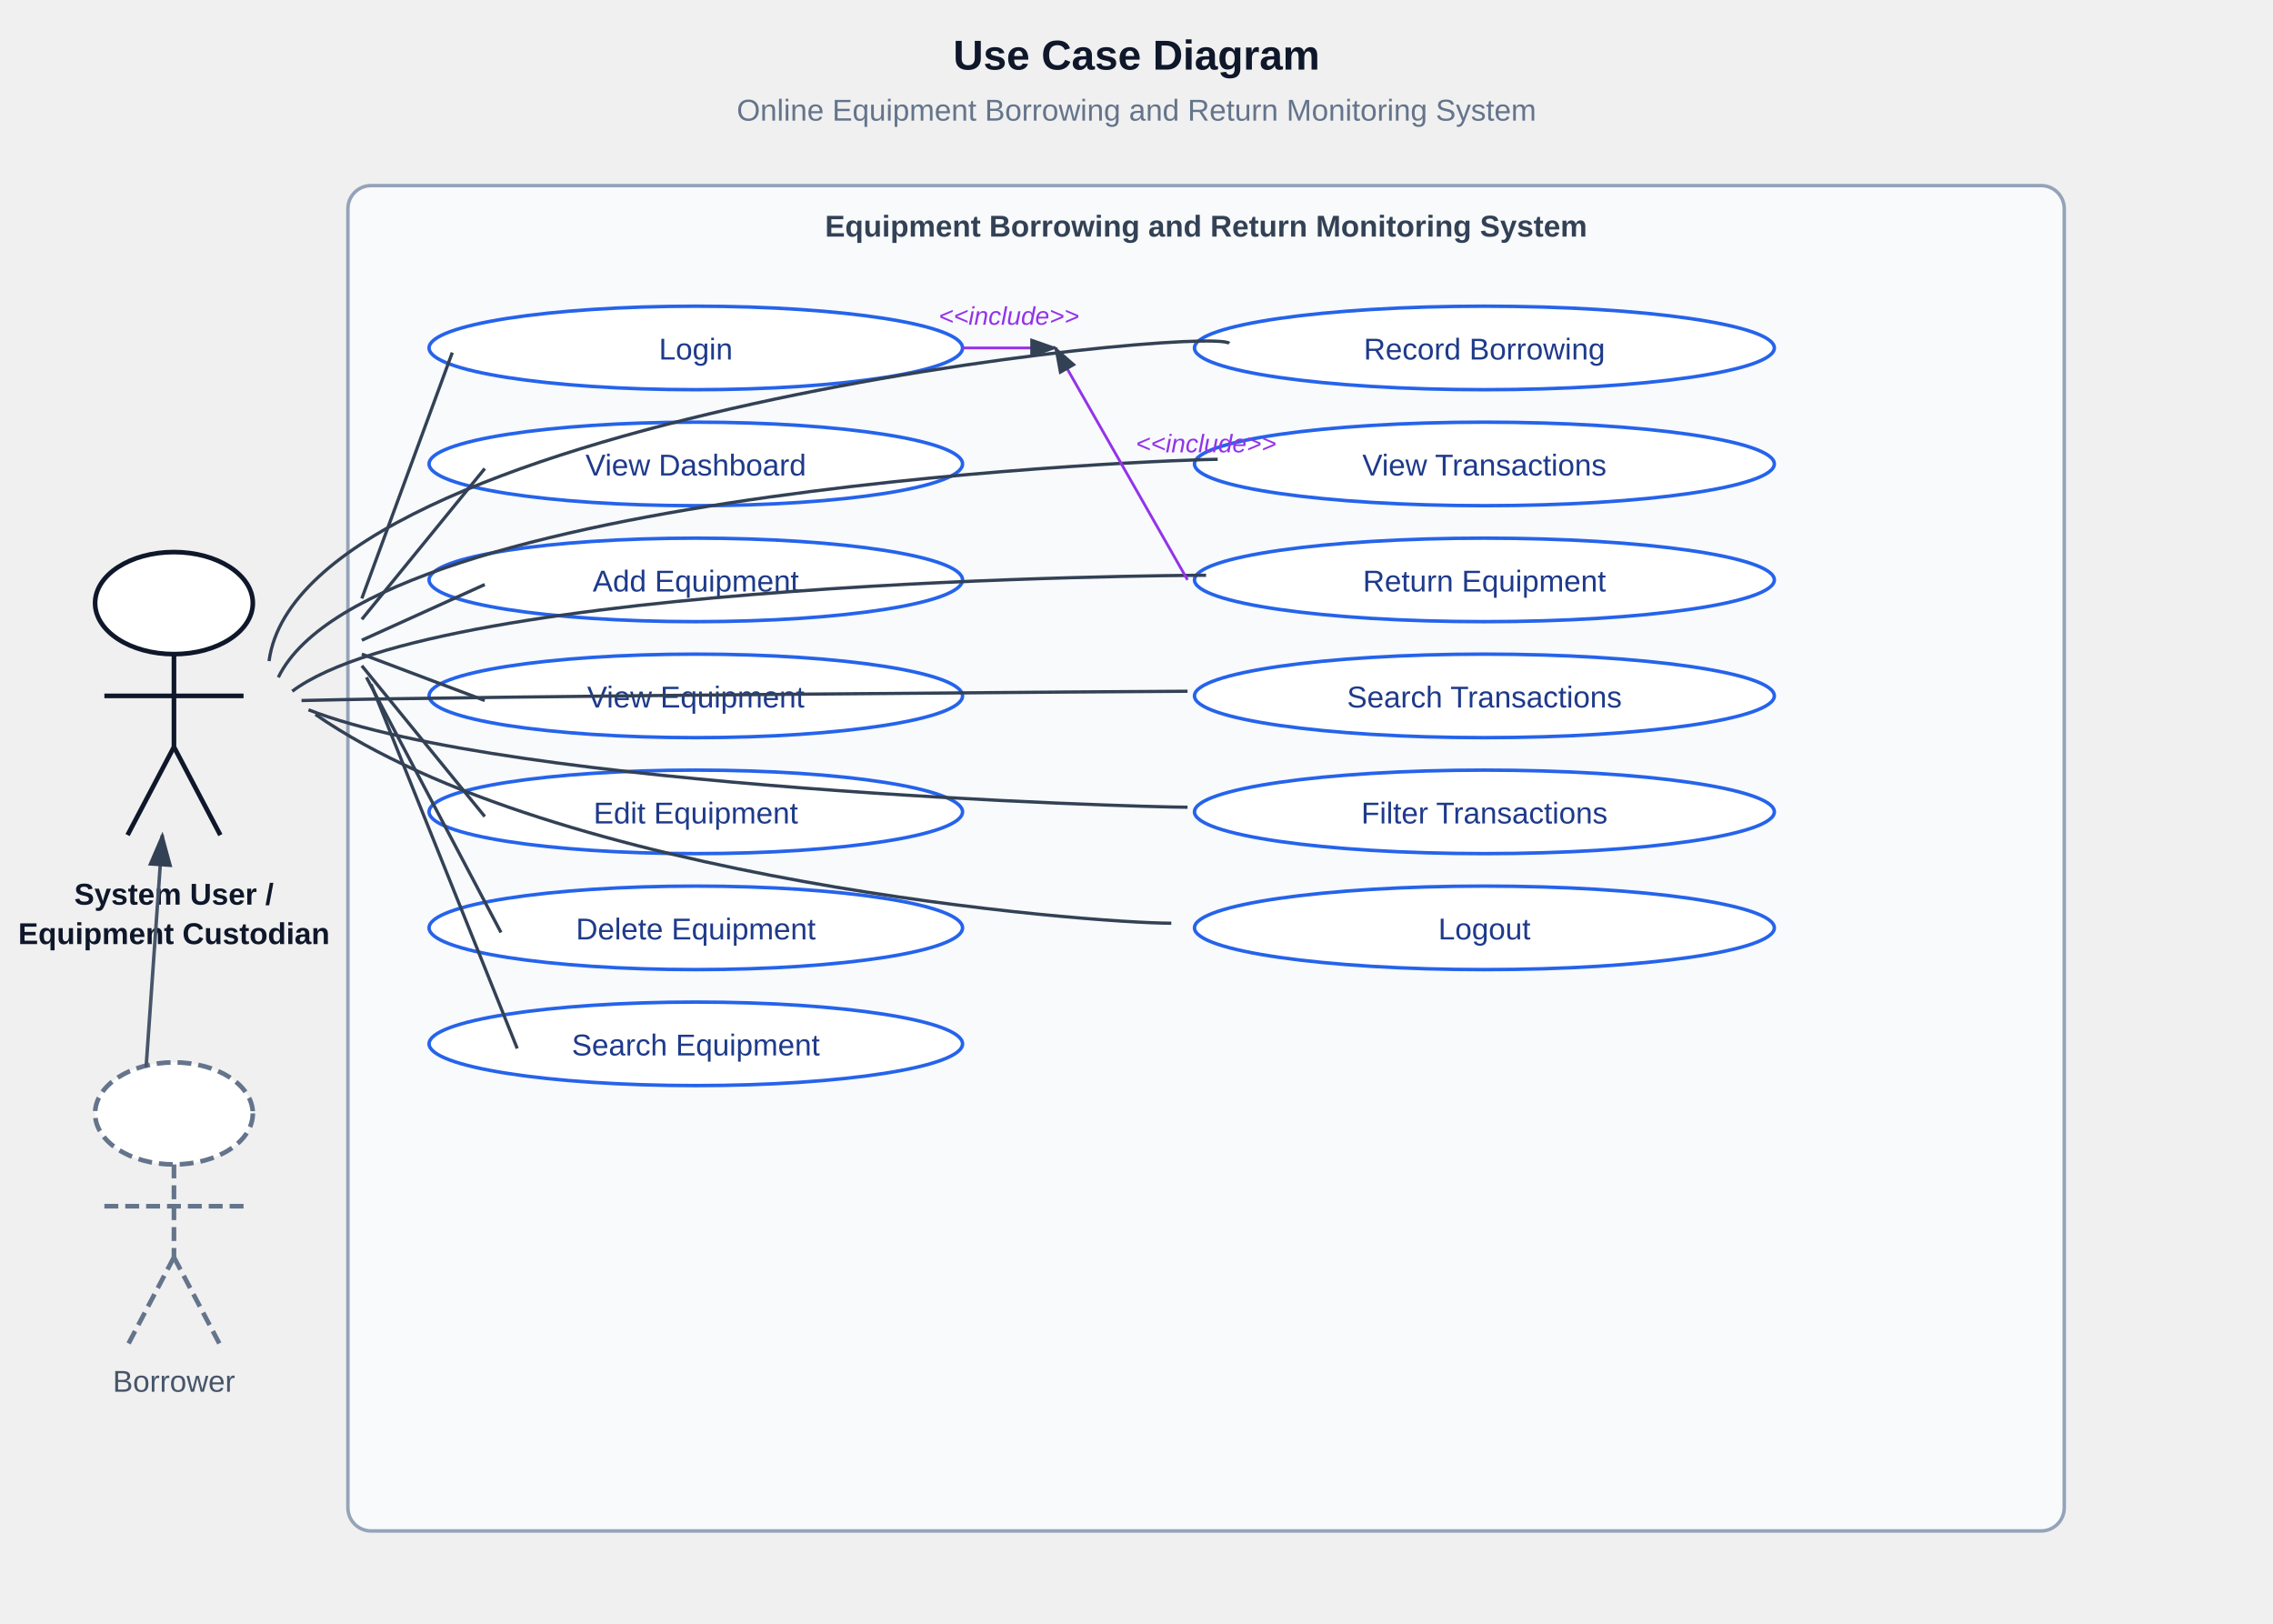
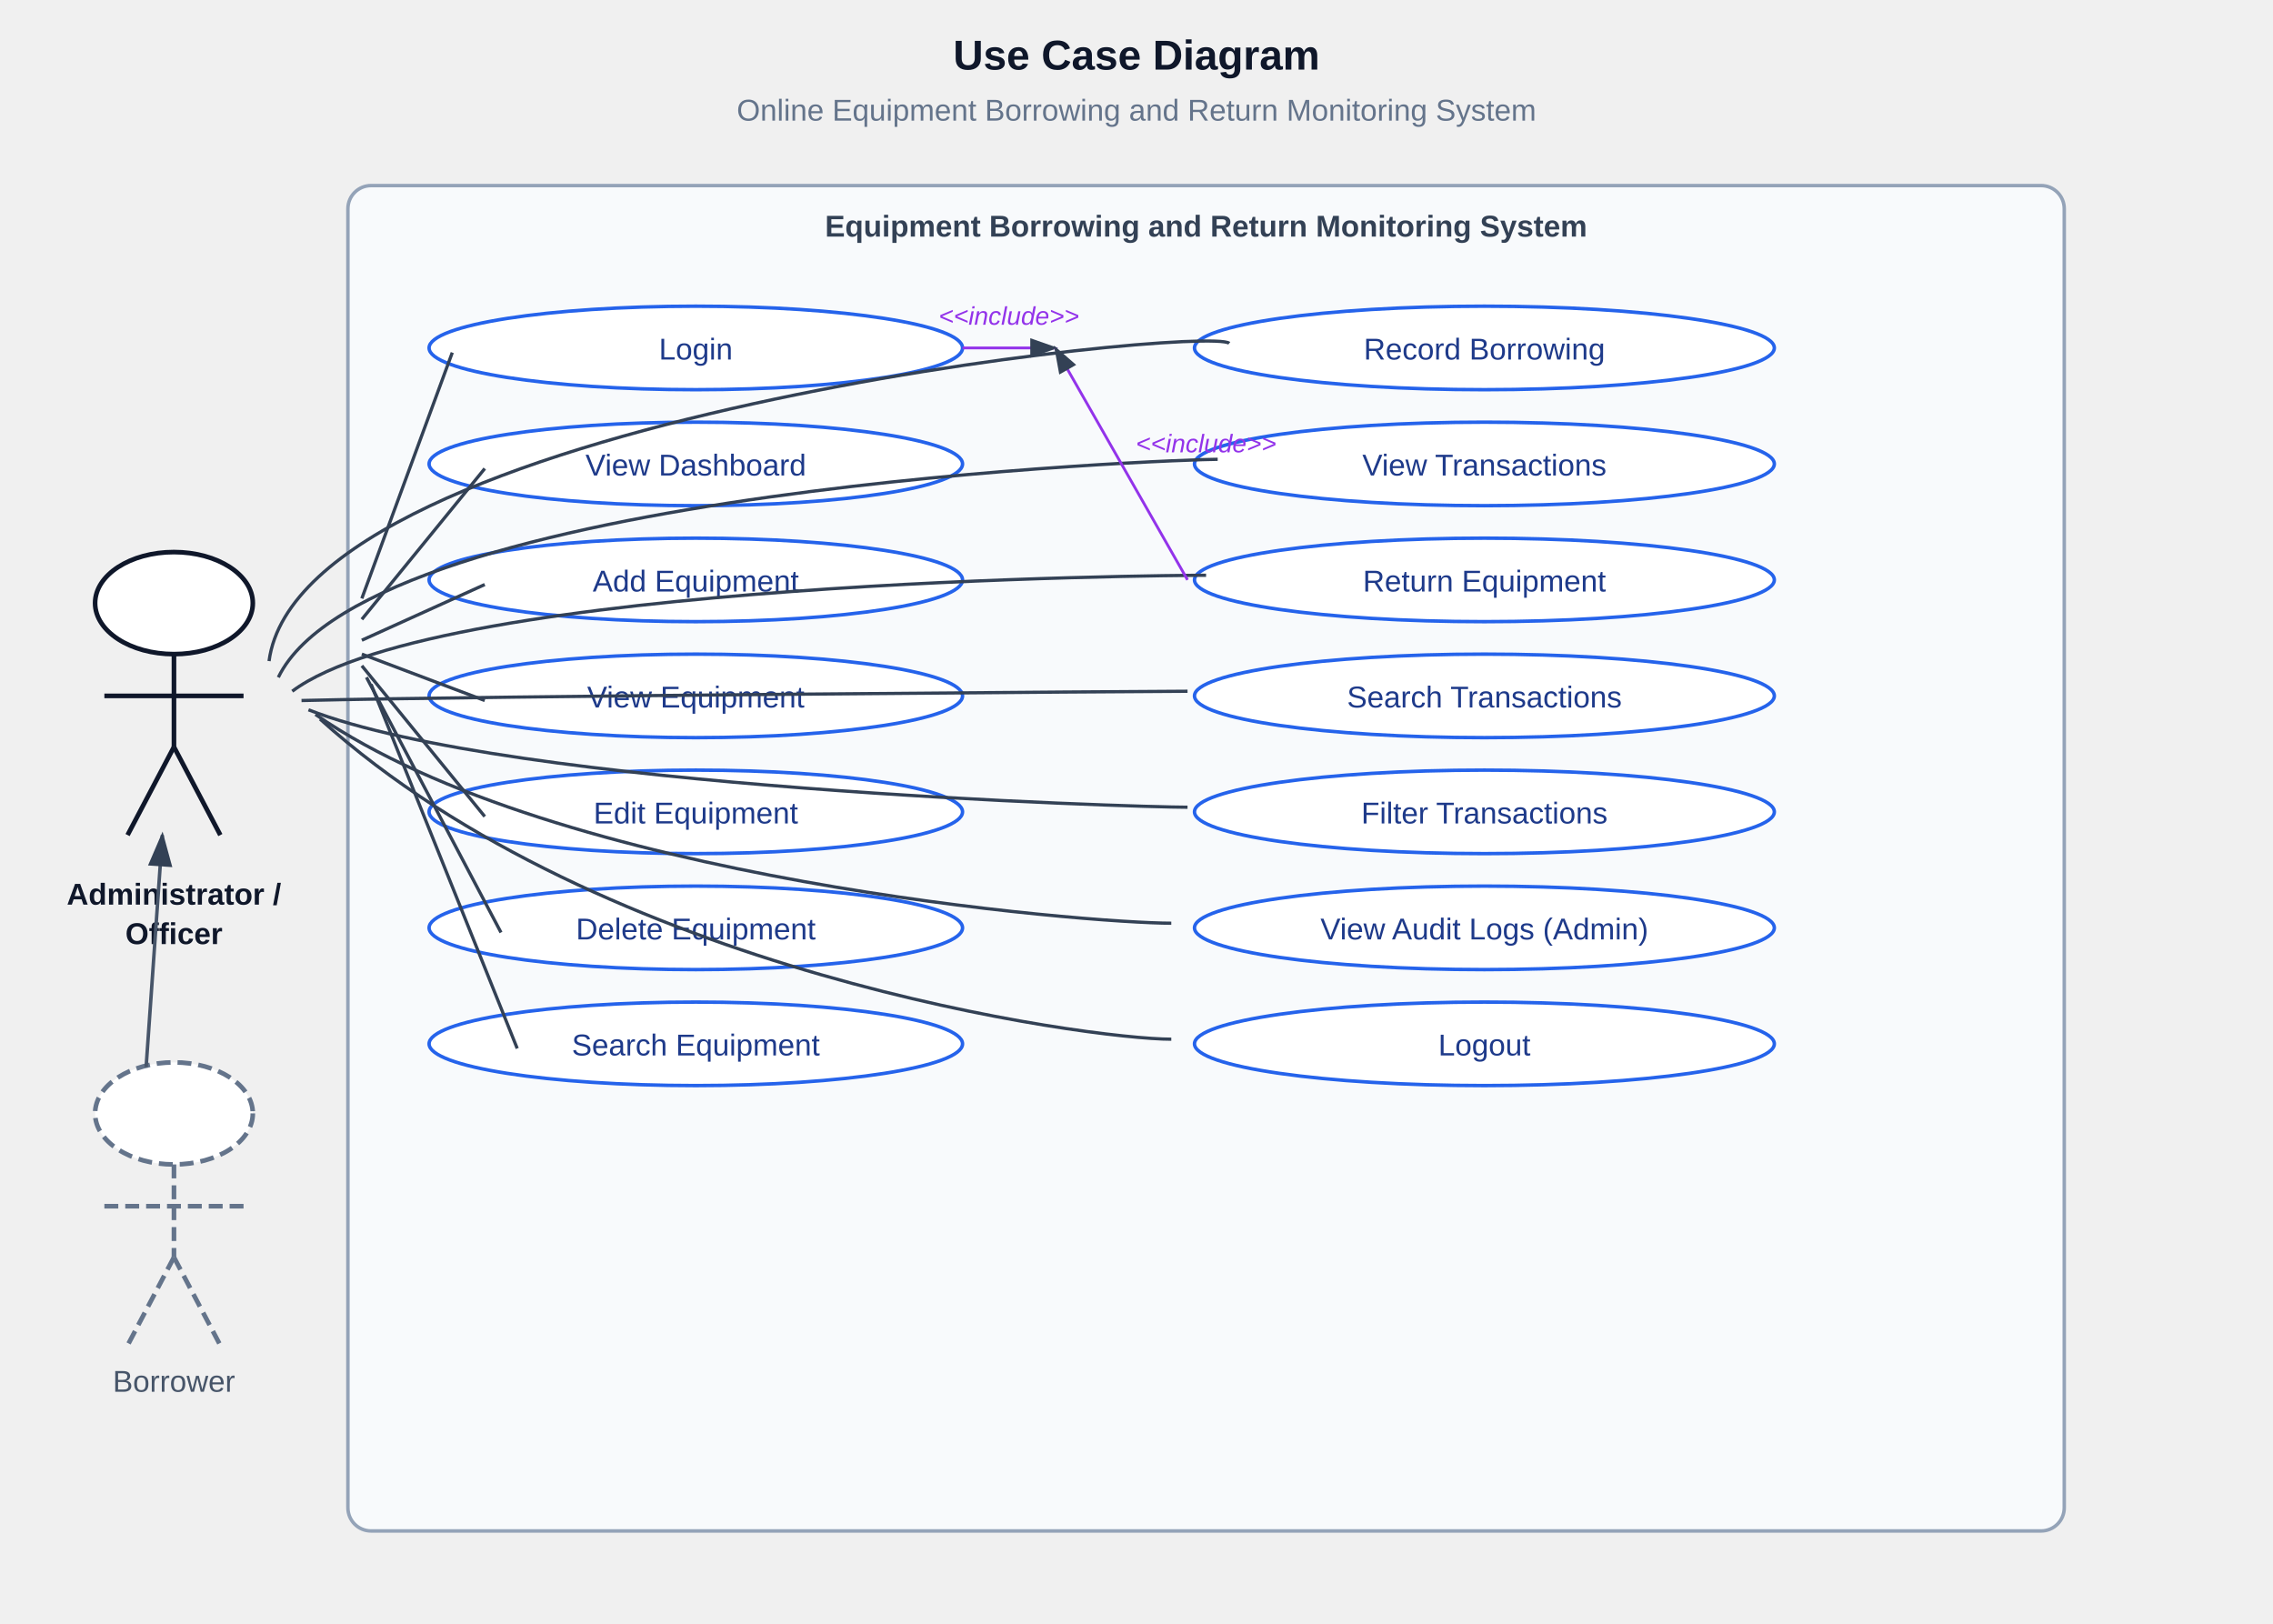
<svg xmlns="http://www.w3.org/2000/svg" viewBox="0 0 980 700" font-family="Segoe UI, Arial, sans-serif">
  <defs>
    <marker id="arrow" markerWidth="10" markerHeight="7" refX="9" refY="3.5" orient="auto">
      <polygon points="0 0, 10 3.5, 0 7" fill="#334155" />
    </marker>
  </defs>
  <text x="490" y="30" text-anchor="middle" font-size="18" font-weight="bold" fill="#0f172a">Use Case Diagram</text>
  <text x="490" y="52" text-anchor="middle" font-size="13" fill="#64748b">Online Equipment Borrowing and Return Monitoring System</text>
  <rect x="150" y="80" width="740" height="580" rx="10" fill="#f8fafc" stroke="#94a3b8" stroke-width="1.5" />
  <text x="520" y="102" text-anchor="middle" font-size="13" font-weight="bold" fill="#334155">Equipment Borrowing and Return Monitoring System</text>
  <ellipse cx="75" cy="260" rx="34" ry="22" fill="#ffffff" stroke="#0f172a" stroke-width="2" />
  <line x1="75" y1="282" x2="75" y2="322" stroke="#0f172a" stroke-width="2" />
  <line x1="45" y1="300" x2="105" y2="300" stroke="#0f172a" stroke-width="2" />
  <line x1="75" y1="322" x2="55" y2="360" stroke="#0f172a" stroke-width="2" />
  <line x1="75" y1="322" x2="95" y2="360" stroke="#0f172a" stroke-width="2" />
-   <text x="75" y="390" text-anchor="middle" font-size="13" font-weight="bold" fill="#0f172a">System User /</text>
-   <text x="75" y="407" text-anchor="middle" font-size="13" font-weight="bold" fill="#0f172a">Equipment Custodian</text>
+   <text x="75" y="390" text-anchor="middle" font-size="13" font-weight="bold" fill="#0f172a">Administrator /</text>
+   <text x="75" y="407" text-anchor="middle" font-size="13" font-weight="bold" fill="#0f172a">Officer</text>
  <ellipse cx="75" cy="480" rx="34" ry="22" fill="#ffffff" stroke="#64748b" stroke-width="2" stroke-dasharray="6 3" />
  <line x1="75" y1="502" x2="75" y2="542" stroke="#64748b" stroke-width="2" stroke-dasharray="6 3" />
  <line x1="45" y1="520" x2="105" y2="520" stroke="#64748b" stroke-width="2" stroke-dasharray="6 3" />
  <line x1="75" y1="542" x2="55" y2="580" stroke="#64748b" stroke-width="2" stroke-dasharray="6 3" />
  <line x1="75" y1="542" x2="95" y2="580" stroke="#64748b" stroke-width="2" stroke-dasharray="6 3" />
  <text x="75" y="600" text-anchor="middle" font-size="13" fill="#475569">Borrower</text>
  <line x1="63" y1="460" x2="70" y2="360" stroke="#475569" stroke-width="1.5" marker-end="url(#arrow)" />
  <ellipse cx="300" cy="150" rx="115" ry="18" fill="#ffffff" stroke="#2563eb" stroke-width="1.5" />
  <text x="300" y="155" text-anchor="middle" font-size="13" fill="#1e3a8a">Login</text>
  <ellipse cx="300" cy="200" rx="115" ry="18" fill="#ffffff" stroke="#2563eb" stroke-width="1.5" />
  <text x="300" y="205" text-anchor="middle" font-size="13" fill="#1e3a8a">View Dashboard</text>
  <ellipse cx="300" cy="250" rx="115" ry="18" fill="#ffffff" stroke="#2563eb" stroke-width="1.5" />
  <text x="300" y="255" text-anchor="middle" font-size="13" fill="#1e3a8a">Add Equipment</text>
  <ellipse cx="300" cy="300" rx="115" ry="18" fill="#ffffff" stroke="#2563eb" stroke-width="1.5" />
  <text x="300" y="305" text-anchor="middle" font-size="13" fill="#1e3a8a">View Equipment</text>
  <ellipse cx="300" cy="350" rx="115" ry="18" fill="#ffffff" stroke="#2563eb" stroke-width="1.5" />
  <text x="300" y="355" text-anchor="middle" font-size="13" fill="#1e3a8a">Edit Equipment</text>
  <ellipse cx="300" cy="400" rx="115" ry="18" fill="#ffffff" stroke="#2563eb" stroke-width="1.5" />
  <text x="300" y="405" text-anchor="middle" font-size="13" fill="#1e3a8a">Delete Equipment</text>
  <ellipse cx="300" cy="450" rx="115" ry="18" fill="#ffffff" stroke="#2563eb" stroke-width="1.5" />
  <text x="300" y="455" text-anchor="middle" font-size="13" fill="#1e3a8a">Search Equipment</text>
  <ellipse cx="640" cy="150" rx="125" ry="18" fill="#ffffff" stroke="#2563eb" stroke-width="1.5" />
  <text x="640" y="155" text-anchor="middle" font-size="13" fill="#1e3a8a">Record Borrowing</text>
  <ellipse cx="640" cy="200" rx="125" ry="18" fill="#ffffff" stroke="#2563eb" stroke-width="1.5" />
  <text x="640" y="205" text-anchor="middle" font-size="13" fill="#1e3a8a">View Transactions</text>
  <ellipse cx="640" cy="250" rx="125" ry="18" fill="#ffffff" stroke="#2563eb" stroke-width="1.5" />
  <text x="640" y="255" text-anchor="middle" font-size="13" fill="#1e3a8a">Return Equipment</text>
  <ellipse cx="640" cy="300" rx="125" ry="18" fill="#ffffff" stroke="#2563eb" stroke-width="1.5" />
  <text x="640" y="305" text-anchor="middle" font-size="13" fill="#1e3a8a">Search Transactions</text>
  <ellipse cx="640" cy="350" rx="125" ry="18" fill="#ffffff" stroke="#2563eb" stroke-width="1.5" />
  <text x="640" y="355" text-anchor="middle" font-size="13" fill="#1e3a8a">Filter Transactions</text>
  <ellipse cx="640" cy="400" rx="125" ry="18" fill="#ffffff" stroke="#2563eb" stroke-width="1.5" />
-   <text x="640" y="405" text-anchor="middle" font-size="13" fill="#1e3a8a">Logout</text>
+   <text x="640" y="405" text-anchor="middle" font-size="13" fill="#1e3a8a">View Audit Logs (Admin)</text>
+   <ellipse cx="640" cy="450" rx="125" ry="18" fill="#ffffff" stroke="#2563eb" stroke-width="1.5" />
+   <text x="640" y="455" text-anchor="middle" font-size="13" fill="#1e3a8a">Logout</text>
  <line x1="156" y1="258" x2="195" y2="152" stroke="#334155" stroke-width="1.4" />
  <line x1="156" y1="267" x2="209" y2="202" stroke="#334155" stroke-width="1.4" />
  <line x1="156" y1="276" x2="209" y2="252" stroke="#334155" stroke-width="1.4" />
  <line x1="156" y1="282" x2="209" y2="302" stroke="#334155" stroke-width="1.4" />
  <line x1="156" y1="287" x2="209" y2="352" stroke="#334155" stroke-width="1.4" />
  <line x1="158" y1="292" x2="216" y2="402" stroke="#334155" stroke-width="1.4" />
  <line x1="160" y1="295" x2="223" y2="452" stroke="#334155" stroke-width="1.4" />
  <path d="M 116 285 C 130 180, 520 140, 530 148" fill="none" stroke="#334155" stroke-width="1.4" />
  <path d="M 120 292 C 160 210, 510 198, 525 198" fill="none" stroke="#334155" stroke-width="1.4" />
  <path d="M 126 298 C 190 250, 505 248, 520 248" fill="none" stroke="#334155" stroke-width="1.4" />
  <path d="M 130 302 C 210 300, 500 298, 512 298" fill="none" stroke="#334155" stroke-width="1.4" />
  <path d="M 133 306 C 220 340, 490 348, 512 348" fill="none" stroke="#334155" stroke-width="1.4" />
  <path d="M 136 308 C 240 380, 470 398, 505 398" fill="none" stroke="#334155" stroke-width="1.4" />
+   <path d="M 138 310 C 260 420, 470 448, 505 448" fill="none" stroke="#334155" stroke-width="1.4" />
  <line x1="415" y1="150" x2="455" y2="150" stroke="#9333ea" stroke-width="1.2" marker-end="url(#arrow)" />
  <text x="435" y="140" text-anchor="middle" font-size="11" fill="#9333ea" font-style="italic">&lt;&lt;include&gt;&gt;</text>
  <line x1="512" y1="250" x2="455" y2="150" stroke="#9333ea" stroke-width="1.2" marker-end="url(#arrow)" />
  <text x="520" y="195" text-anchor="middle" font-size="11" fill="#9333ea" font-style="italic">&lt;&lt;include&gt;&gt;</text>
</svg>
